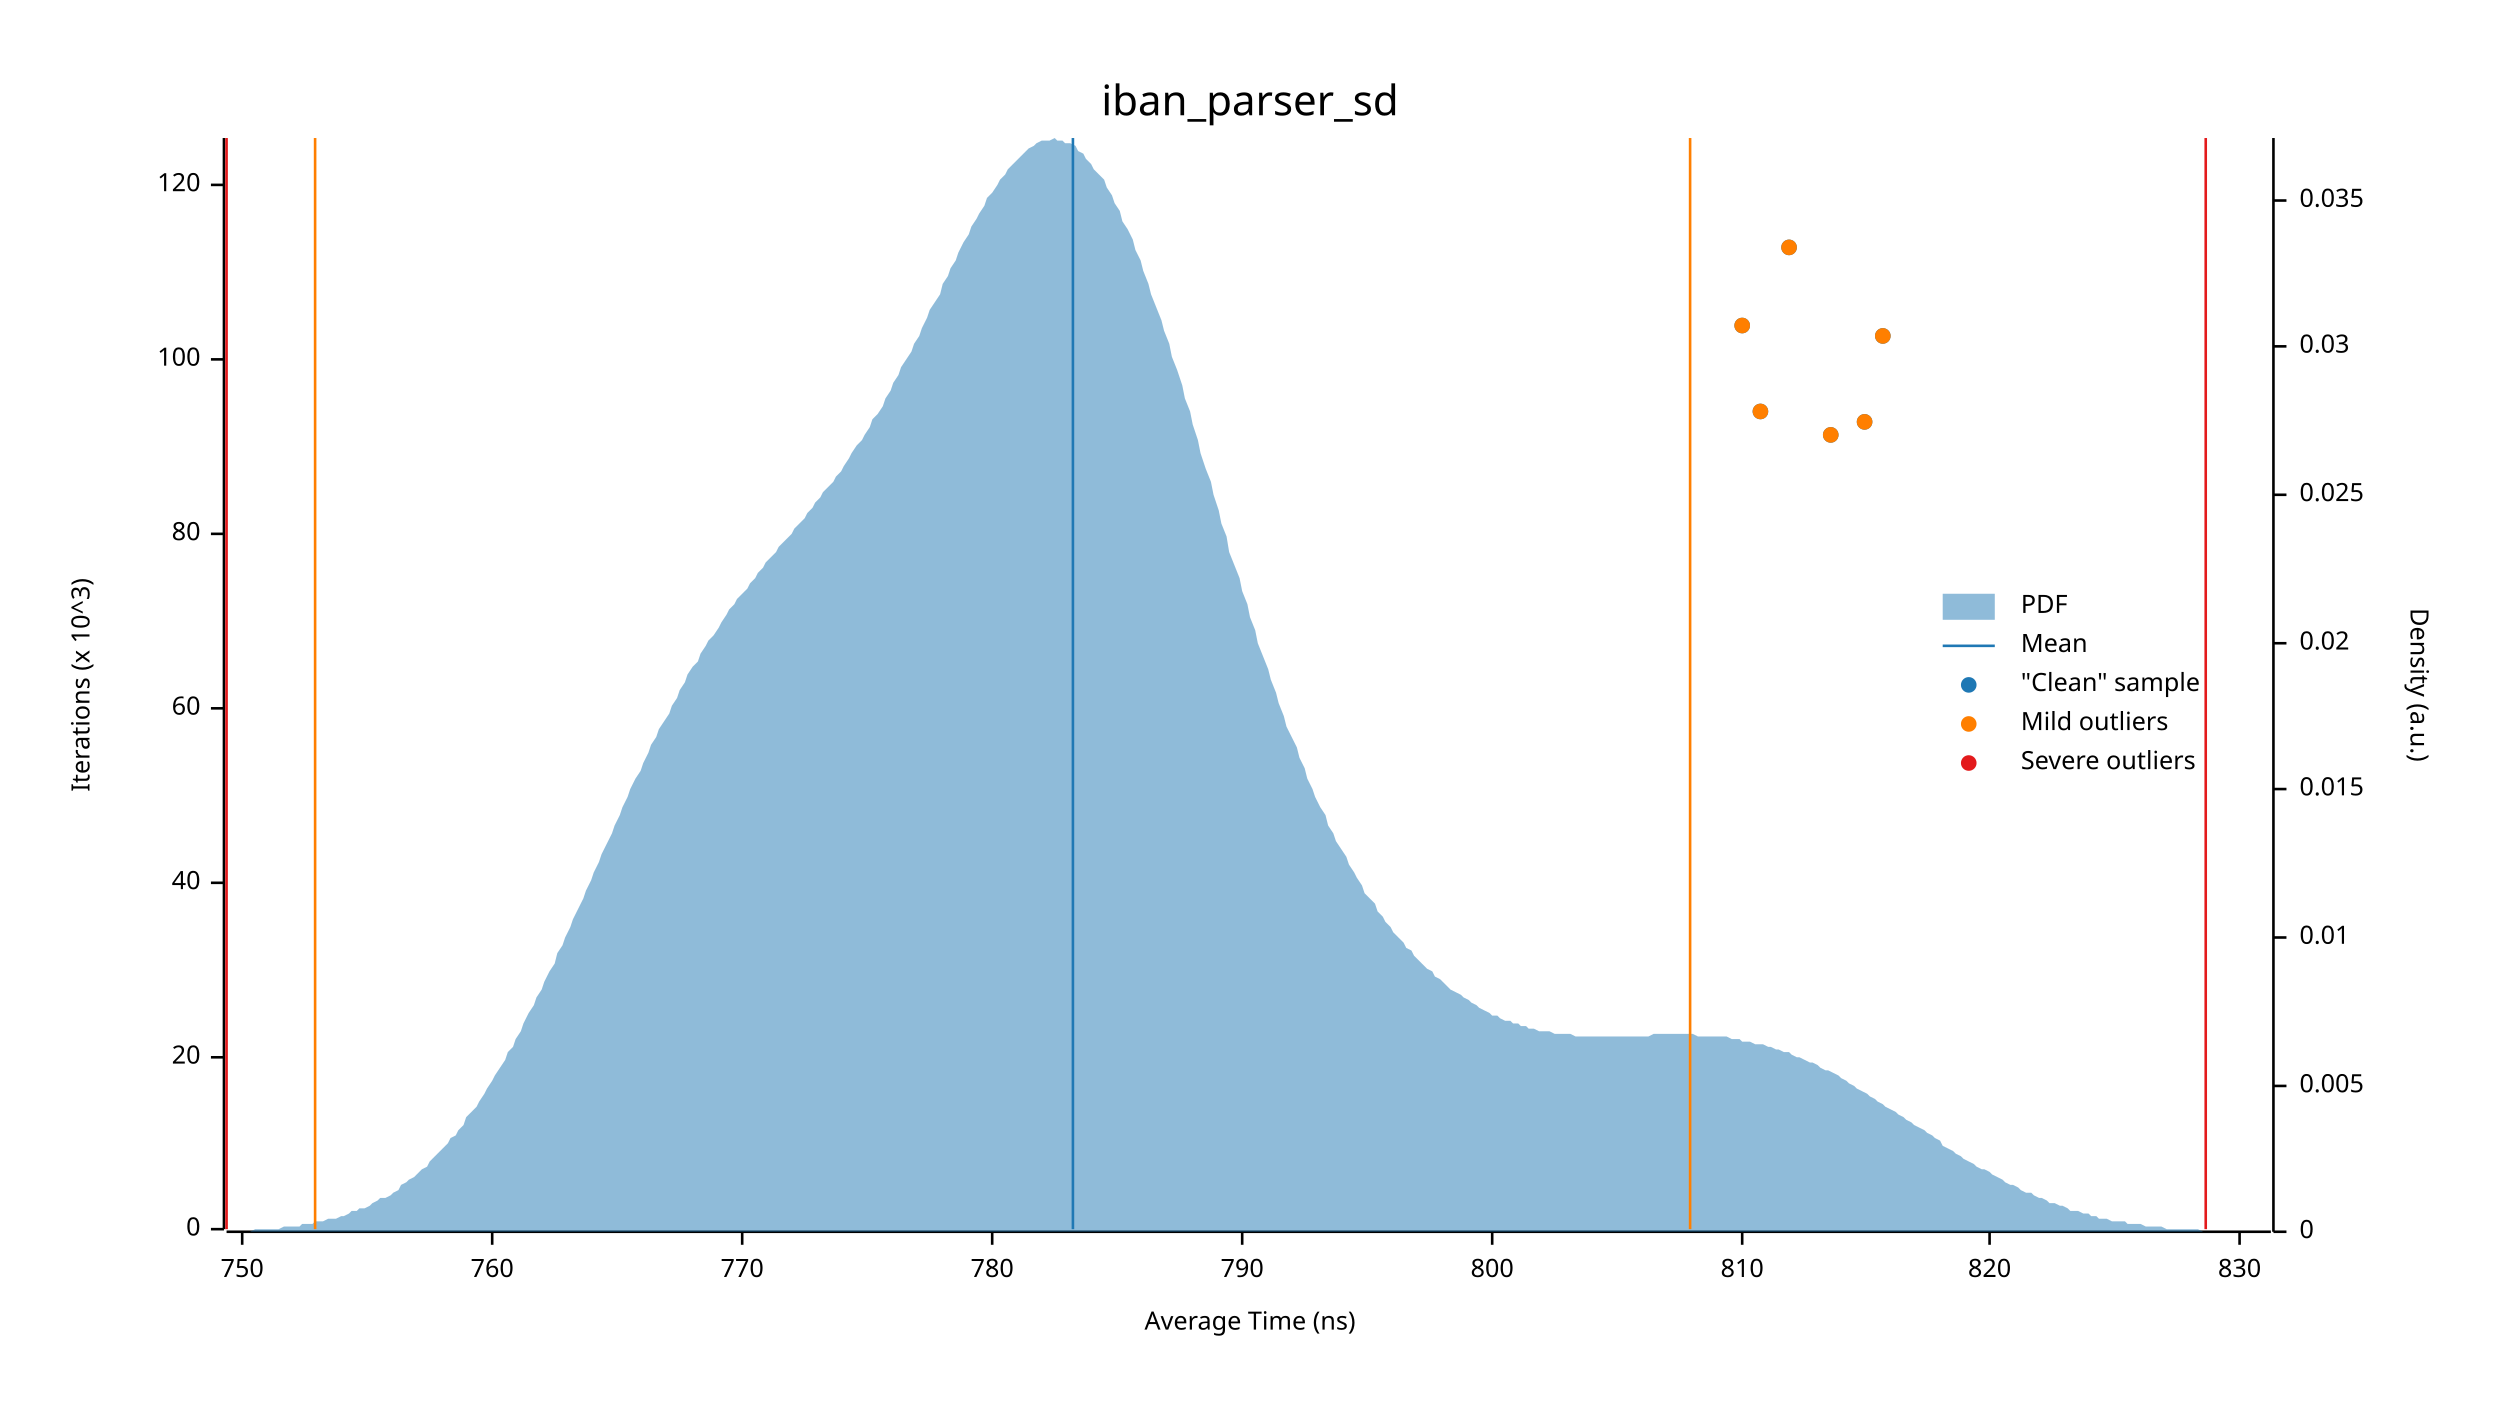
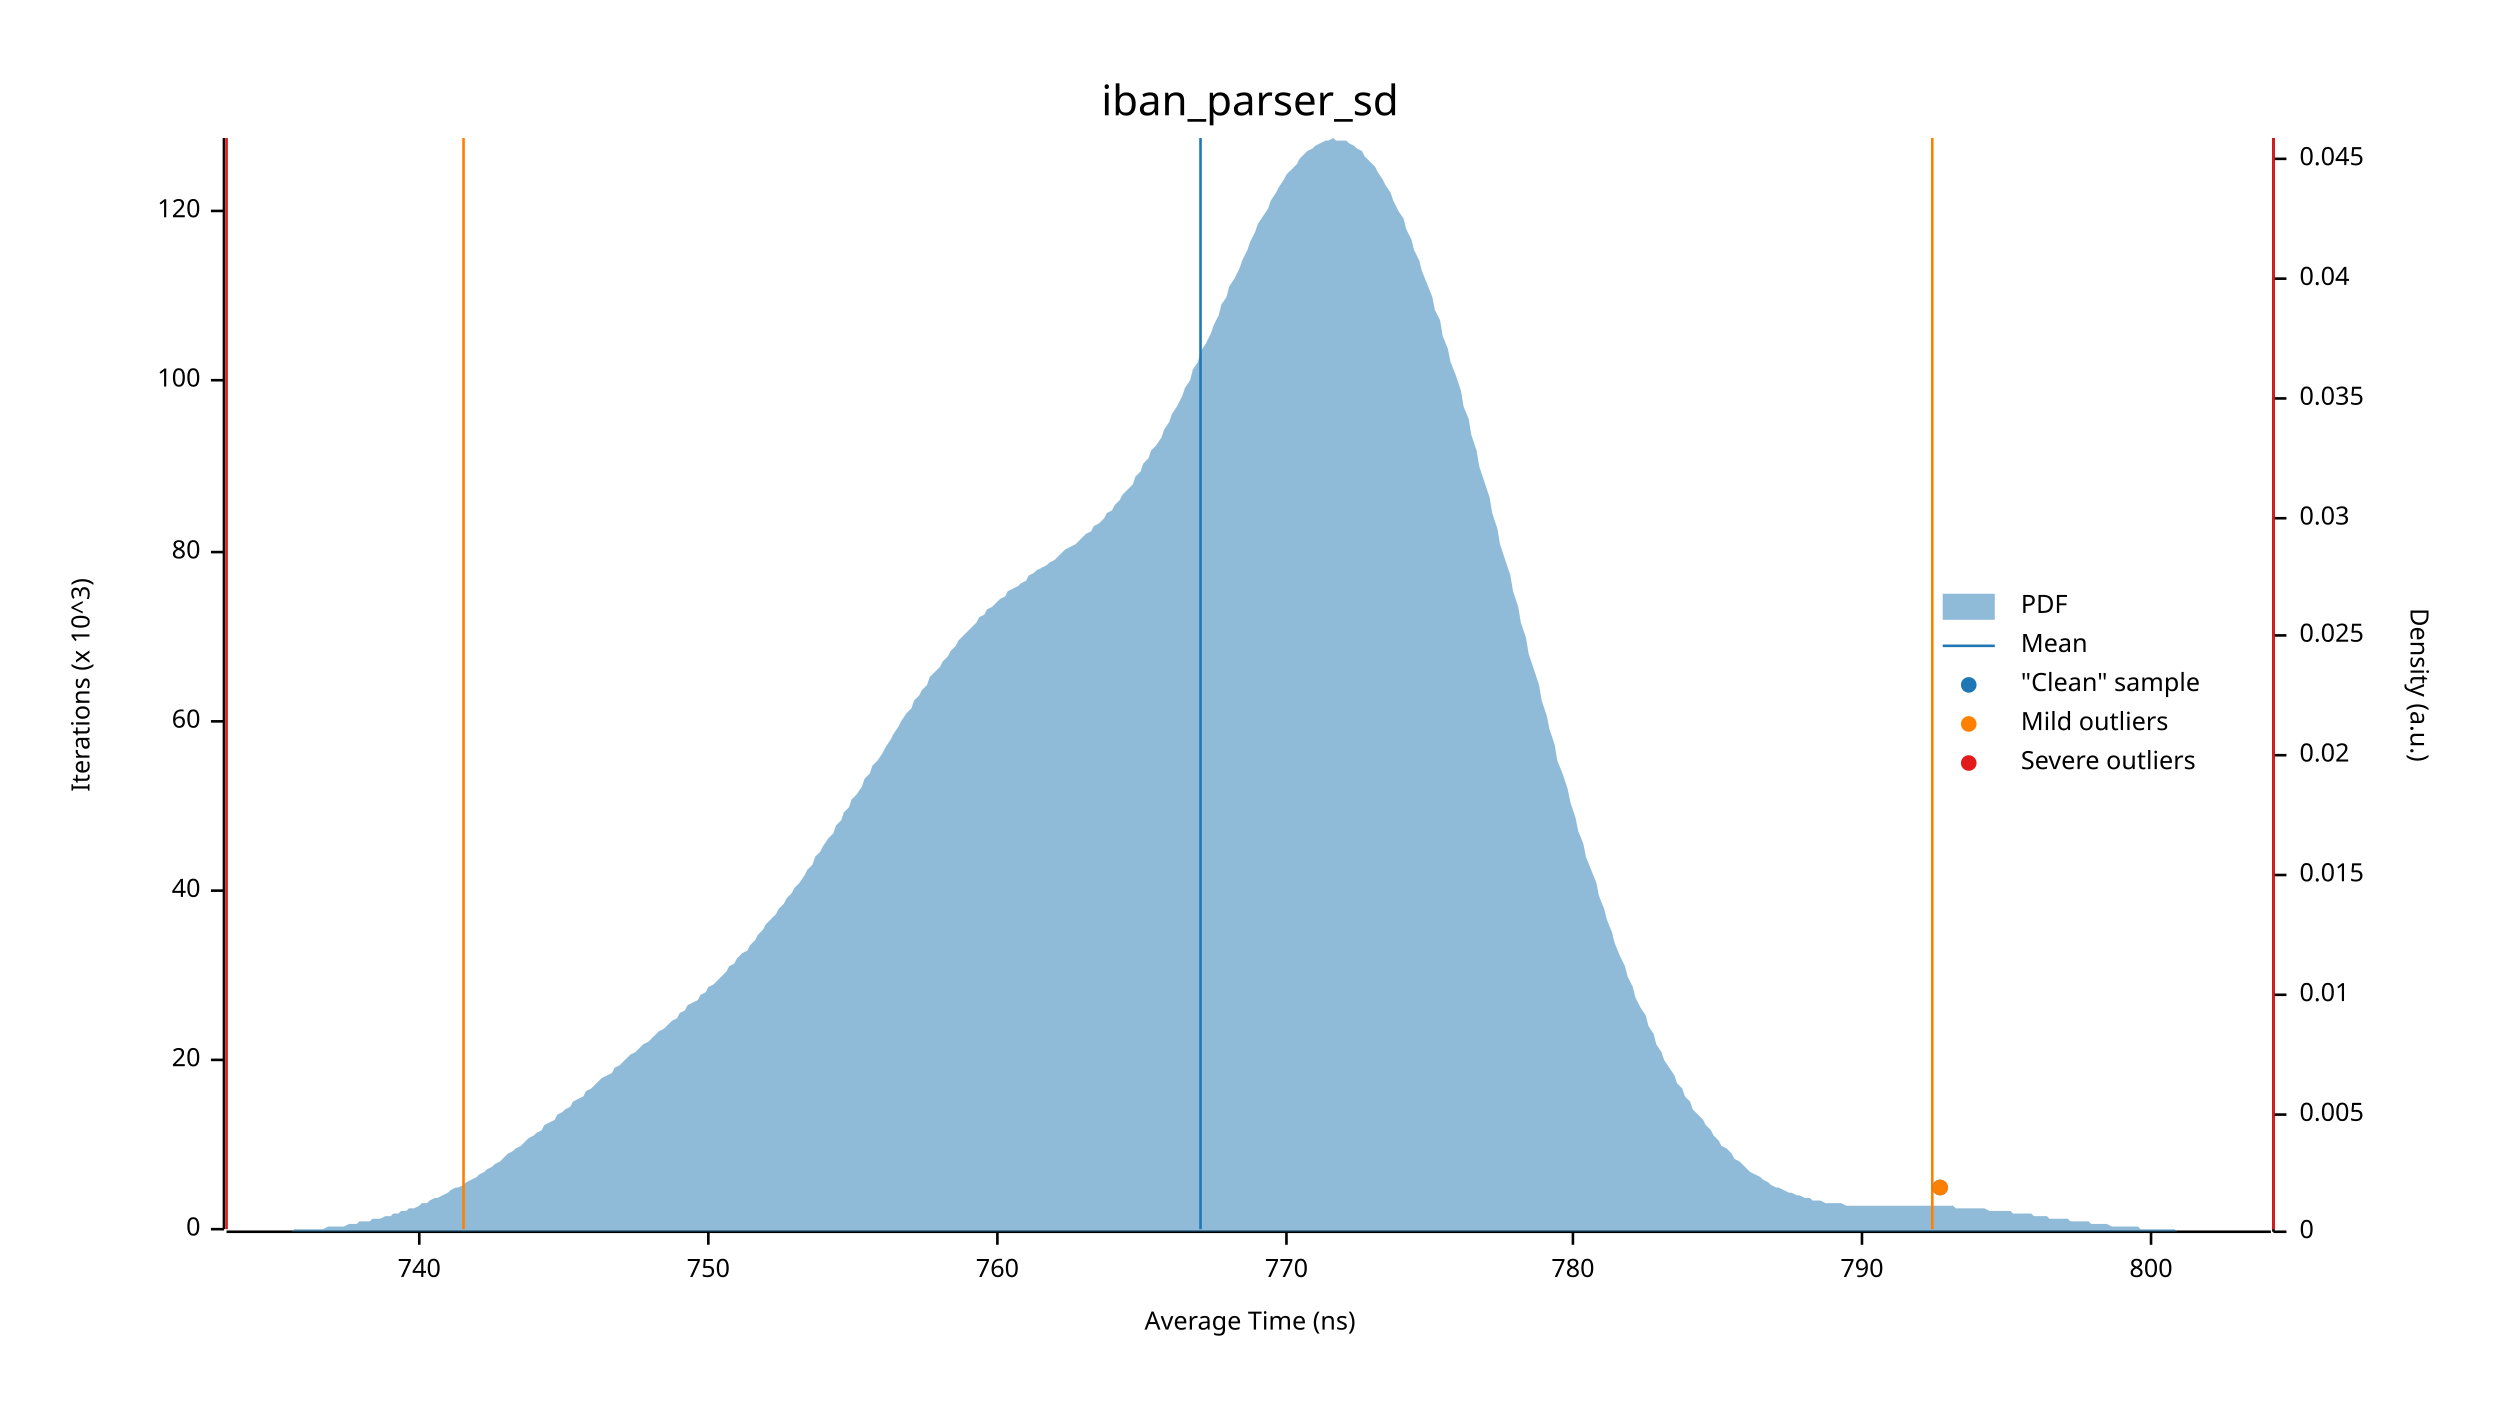
<svg xmlns="http://www.w3.org/2000/svg" width="960" height="540" viewBox="0 0 960 540">
  <text x="480" y="32" dy="0.76em" text-anchor="middle" font-family="sans-serif" font-size="16.129" opacity="1" fill="#000000">
iban_parser_sd
</text>
  <text x="27" y="263" dy="0.76em" text-anchor="middle" font-family="sans-serif" font-size="9.677" opacity="1" fill="#000000" transform="rotate(270, 27, 263)">
Iterations (x 10^3)
</text>
  <text x="480" y="513" dy="-0.5ex" text-anchor="middle" font-family="sans-serif" font-size="9.677" opacity="1" fill="#000000">
Average Time (ns)
</text>
  <polyline fill="none" opacity="1" stroke="#000000" stroke-width="1" points="86,53 86,472 " />
  <text x="77" y="472" dy="0.5ex" text-anchor="end" font-family="sans-serif" font-size="9.677" opacity="1" fill="#000000">
0
</text>
  <polyline fill="none" opacity="1" stroke="#000000" stroke-width="1" points="81,472 86,472 " />
-   <text x="77" y="406" dy="0.5ex" text-anchor="end" font-family="sans-serif" font-size="9.677" opacity="1" fill="#000000">
+   <text x="77" y="407" dy="0.5ex" text-anchor="end" font-family="sans-serif" font-size="9.677" opacity="1" fill="#000000">
20
</text>
-   <polyline fill="none" opacity="1" stroke="#000000" stroke-width="1" points="81,406 86,406 " />
-   <text x="77" y="339" dy="0.5ex" text-anchor="end" font-family="sans-serif" font-size="9.677" opacity="1" fill="#000000">
+   <polyline fill="none" opacity="1" stroke="#000000" stroke-width="1" points="81,407 86,407 " />
+   <text x="77" y="342" dy="0.5ex" text-anchor="end" font-family="sans-serif" font-size="9.677" opacity="1" fill="#000000">
40
</text>
-   <polyline fill="none" opacity="1" stroke="#000000" stroke-width="1" points="81,339 86,339 " />
-   <text x="77" y="272" dy="0.5ex" text-anchor="end" font-family="sans-serif" font-size="9.677" opacity="1" fill="#000000">
+   <polyline fill="none" opacity="1" stroke="#000000" stroke-width="1" points="81,342 86,342 " />
+   <text x="77" y="277" dy="0.5ex" text-anchor="end" font-family="sans-serif" font-size="9.677" opacity="1" fill="#000000">
60
</text>
-   <polyline fill="none" opacity="1" stroke="#000000" stroke-width="1" points="81,272 86,272 " />
-   <text x="77" y="205" dy="0.5ex" text-anchor="end" font-family="sans-serif" font-size="9.677" opacity="1" fill="#000000">
+   <polyline fill="none" opacity="1" stroke="#000000" stroke-width="1" points="81,277 86,277 " />
+   <text x="77" y="212" dy="0.5ex" text-anchor="end" font-family="sans-serif" font-size="9.677" opacity="1" fill="#000000">
80
</text>
-   <polyline fill="none" opacity="1" stroke="#000000" stroke-width="1" points="81,205 86,205 " />
-   <text x="77" y="138" dy="0.5ex" text-anchor="end" font-family="sans-serif" font-size="9.677" opacity="1" fill="#000000">
+   <polyline fill="none" opacity="1" stroke="#000000" stroke-width="1" points="81,212 86,212 " />
+   <text x="77" y="146" dy="0.5ex" text-anchor="end" font-family="sans-serif" font-size="9.677" opacity="1" fill="#000000">
100
</text>
-   <polyline fill="none" opacity="1" stroke="#000000" stroke-width="1" points="81,138 86,138 " />
-   <text x="77" y="71" dy="0.5ex" text-anchor="end" font-family="sans-serif" font-size="9.677" opacity="1" fill="#000000">
+   <polyline fill="none" opacity="1" stroke="#000000" stroke-width="1" points="81,146 86,146 " />
+   <text x="77" y="81" dy="0.5ex" text-anchor="end" font-family="sans-serif" font-size="9.677" opacity="1" fill="#000000">
120
</text>
-   <polyline fill="none" opacity="1" stroke="#000000" stroke-width="1" points="81,71 86,71 " />
+   <polyline fill="none" opacity="1" stroke="#000000" stroke-width="1" points="81,81 86,81 " />
  <polyline fill="none" opacity="1" stroke="#000000" stroke-width="1" points="87,473 872,473 " />
-   <text x="93" y="483" dy="0.76em" text-anchor="middle" font-family="sans-serif" font-size="9.677" opacity="1" fill="#000000">
+   <text x="161" y="483" dy="0.76em" text-anchor="middle" font-family="sans-serif" font-size="9.677" opacity="1" fill="#000000">
+ 740
+ </text>
+   <polyline fill="none" opacity="1" stroke="#000000" stroke-width="1" points="161,473 161,478 " />
+   <text x="272" y="483" dy="0.76em" text-anchor="middle" font-family="sans-serif" font-size="9.677" opacity="1" fill="#000000">
750
</text>
-   <polyline fill="none" opacity="1" stroke="#000000" stroke-width="1" points="93,473 93,478 " />
-   <text x="189" y="483" dy="0.76em" text-anchor="middle" font-family="sans-serif" font-size="9.677" opacity="1" fill="#000000">
+   <polyline fill="none" opacity="1" stroke="#000000" stroke-width="1" points="272,473 272,478 " />
+   <text x="383" y="483" dy="0.76em" text-anchor="middle" font-family="sans-serif" font-size="9.677" opacity="1" fill="#000000">
760
</text>
-   <polyline fill="none" opacity="1" stroke="#000000" stroke-width="1" points="189,473 189,478 " />
-   <text x="285" y="483" dy="0.76em" text-anchor="middle" font-family="sans-serif" font-size="9.677" opacity="1" fill="#000000">
+   <polyline fill="none" opacity="1" stroke="#000000" stroke-width="1" points="383,473 383,478 " />
+   <text x="494" y="483" dy="0.76em" text-anchor="middle" font-family="sans-serif" font-size="9.677" opacity="1" fill="#000000">
770
</text>
-   <polyline fill="none" opacity="1" stroke="#000000" stroke-width="1" points="285,473 285,478 " />
-   <text x="381" y="483" dy="0.76em" text-anchor="middle" font-family="sans-serif" font-size="9.677" opacity="1" fill="#000000">
+   <polyline fill="none" opacity="1" stroke="#000000" stroke-width="1" points="494,473 494,478 " />
+   <text x="604" y="483" dy="0.76em" text-anchor="middle" font-family="sans-serif" font-size="9.677" opacity="1" fill="#000000">
780
</text>
-   <polyline fill="none" opacity="1" stroke="#000000" stroke-width="1" points="381,473 381,478 " />
-   <text x="477" y="483" dy="0.76em" text-anchor="middle" font-family="sans-serif" font-size="9.677" opacity="1" fill="#000000">
+   <polyline fill="none" opacity="1" stroke="#000000" stroke-width="1" points="604,473 604,478 " />
+   <text x="715" y="483" dy="0.76em" text-anchor="middle" font-family="sans-serif" font-size="9.677" opacity="1" fill="#000000">
790
</text>
-   <polyline fill="none" opacity="1" stroke="#000000" stroke-width="1" points="477,473 477,478 " />
-   <text x="573" y="483" dy="0.76em" text-anchor="middle" font-family="sans-serif" font-size="9.677" opacity="1" fill="#000000">
+   <polyline fill="none" opacity="1" stroke="#000000" stroke-width="1" points="715,473 715,478 " />
+   <text x="826" y="483" dy="0.76em" text-anchor="middle" font-family="sans-serif" font-size="9.677" opacity="1" fill="#000000">
800
</text>
-   <polyline fill="none" opacity="1" stroke="#000000" stroke-width="1" points="573,473 573,478 " />
-   <text x="669" y="483" dy="0.76em" text-anchor="middle" font-family="sans-serif" font-size="9.677" opacity="1" fill="#000000">
- 810
- </text>
-   <polyline fill="none" opacity="1" stroke="#000000" stroke-width="1" points="669,473 669,478 " />
-   <text x="764" y="483" dy="0.76em" text-anchor="middle" font-family="sans-serif" font-size="9.677" opacity="1" fill="#000000">
- 820
- </text>
-   <polyline fill="none" opacity="1" stroke="#000000" stroke-width="1" points="764,473 764,478 " />
-   <text x="860" y="483" dy="0.76em" text-anchor="middle" font-family="sans-serif" font-size="9.677" opacity="1" fill="#000000">
- 830
- </text>
-   <polyline fill="none" opacity="1" stroke="#000000" stroke-width="1" points="860,473 860,478 " />
+   <polyline fill="none" opacity="1" stroke="#000000" stroke-width="1" points="826,473 826,478 " />
  <text x="933" y="263" dy="0.76em" text-anchor="middle" font-family="sans-serif" font-size="9.677" opacity="1" fill="#000000" transform="rotate(90, 933, 263)">
Density (a.u.)
</text>
  <polyline fill="none" opacity="1" stroke="#000000" stroke-width="1" points="873,53 873,473 " />
  <text x="883" y="473" dy="0.5ex" text-anchor="start" font-family="sans-serif" font-size="9.677" opacity="1" fill="#000000">
0
</text>
  <polyline fill="none" opacity="1" stroke="#000000" stroke-width="1" points="873,473 878,473 " />
-   <text x="883" y="417" dy="0.5ex" text-anchor="start" font-family="sans-serif" font-size="9.677" opacity="1" fill="#000000">
+   <text x="883" y="428" dy="0.5ex" text-anchor="start" font-family="sans-serif" font-size="9.677" opacity="1" fill="#000000">
0.005
</text>
-   <polyline fill="none" opacity="1" stroke="#000000" stroke-width="1" points="873,417 878,417 " />
-   <text x="883" y="360" dy="0.5ex" text-anchor="start" font-family="sans-serif" font-size="9.677" opacity="1" fill="#000000">
+   <polyline fill="none" opacity="1" stroke="#000000" stroke-width="1" points="873,428 878,428 " />
+   <text x="883" y="382" dy="0.5ex" text-anchor="start" font-family="sans-serif" font-size="9.677" opacity="1" fill="#000000">
0.01
</text>
-   <polyline fill="none" opacity="1" stroke="#000000" stroke-width="1" points="873,360 878,360 " />
-   <text x="883" y="303" dy="0.5ex" text-anchor="start" font-family="sans-serif" font-size="9.677" opacity="1" fill="#000000">
+   <polyline fill="none" opacity="1" stroke="#000000" stroke-width="1" points="873,382 878,382 " />
+   <text x="883" y="336" dy="0.5ex" text-anchor="start" font-family="sans-serif" font-size="9.677" opacity="1" fill="#000000">
0.015
</text>
-   <polyline fill="none" opacity="1" stroke="#000000" stroke-width="1" points="873,303 878,303 " />
-   <text x="883" y="247" dy="0.5ex" text-anchor="start" font-family="sans-serif" font-size="9.677" opacity="1" fill="#000000">
+   <polyline fill="none" opacity="1" stroke="#000000" stroke-width="1" points="873,336 878,336 " />
+   <text x="883" y="290" dy="0.5ex" text-anchor="start" font-family="sans-serif" font-size="9.677" opacity="1" fill="#000000">
0.02
</text>
-   <polyline fill="none" opacity="1" stroke="#000000" stroke-width="1" points="873,247 878,247 " />
-   <text x="883" y="190" dy="0.5ex" text-anchor="start" font-family="sans-serif" font-size="9.677" opacity="1" fill="#000000">
+   <polyline fill="none" opacity="1" stroke="#000000" stroke-width="1" points="873,290 878,290 " />
+   <text x="883" y="244" dy="0.5ex" text-anchor="start" font-family="sans-serif" font-size="9.677" opacity="1" fill="#000000">
0.025
</text>
-   <polyline fill="none" opacity="1" stroke="#000000" stroke-width="1" points="873,190 878,190 " />
-   <text x="883" y="133" dy="0.5ex" text-anchor="start" font-family="sans-serif" font-size="9.677" opacity="1" fill="#000000">
+   <polyline fill="none" opacity="1" stroke="#000000" stroke-width="1" points="873,244 878,244 " />
+   <text x="883" y="199" dy="0.5ex" text-anchor="start" font-family="sans-serif" font-size="9.677" opacity="1" fill="#000000">
0.03
</text>
-   <polyline fill="none" opacity="1" stroke="#000000" stroke-width="1" points="873,133 878,133 " />
-   <text x="883" y="77" dy="0.5ex" text-anchor="start" font-family="sans-serif" font-size="9.677" opacity="1" fill="#000000">
+   <polyline fill="none" opacity="1" stroke="#000000" stroke-width="1" points="873,199 878,199 " />
+   <text x="883" y="153" dy="0.5ex" text-anchor="start" font-family="sans-serif" font-size="9.677" opacity="1" fill="#000000">
0.035
</text>
-   <polyline fill="none" opacity="1" stroke="#000000" stroke-width="1" points="873,77 878,77 " />
-   <polygon opacity="0.5" fill="#1F78B4" points="87,473 88,473 90,473 91,473 93,473 94,473 96,473 98,472 99,472 101,472 102,472 104,472 105,472 107,472 109,471 110,471 112,471 113,471 115,471 116,470 118,470 120,470 121,469 123,469 124,469 126,468 127,468 129,468 131,467 132,467 134,466 135,465 137,465 138,464 140,464 142,463 143,462 145,461 146,460 148,460 150,459 151,458 153,457 154,455 156,454 157,453 159,452 161,450 162,449 164,448 165,446 167,444 168,443 170,441 172,439 173,437 175,436 176,434 178,432 179,429 181,427 183,425 184,423 186,420 187,418 189,415 190,413 192,410 194,407 195,404 197,402 198,399 200,396 201,393 203,389 205,386 206,383 208,380 209,377 211,373 213,370 214,366 216,363 217,360 219,356 220,353 222,349 224,345 225,342 227,338 228,335 230,331 231,328 233,324 235,320 236,317 238,313 239,310 241,306 242,303 244,299 246,296 247,293 249,289 250,286 252,283 253,280 255,277 257,274 258,271 260,268 261,265 263,262 264,259 266,256 268,254 269,251 271,248 272,246 274,244 276,241 277,239 279,236 280,234 282,232 283,230 285,228 287,226 288,224 290,222 291,220 293,218 294,216 296,214 298,212 299,210 301,208 302,207 304,205 305,203 307,201 309,199 310,197 312,195 313,193 315,191 316,189 318,187 320,185 321,183 323,181 324,179 326,176 327,174 329,171 331,169 332,167 334,164 335,161 337,159 339,156 340,153 342,150 343,147 345,144 346,141 348,138 350,135 351,132 353,129 354,126 356,122 357,119 359,116 361,113 362,109 364,106 365,103 367,100 368,97 370,93 372,90 373,87 375,84 376,82 378,79 379,76 381,74 383,71 384,69 386,67 387,65 389,63 391,61 392,60 394,58 395,57 397,56 398,55 400,54 402,54 403,54 405,53 406,54 408,54 409,55 411,55 413,56 414,58 416,59 417,61 419,63 420,65 422,67 424,69 425,72 427,75 428,78 430,81 431,85 433,88 435,92 436,96 438,100 439,104 441,109 442,113 444,118 446,123 447,127 449,132 450,137 452,142 454,148 455,153 457,158 458,163 460,169 461,174 463,180 465,185 466,190 468,196 469,201 471,206 472,212 474,217 476,222 477,227 479,232 480,237 482,242 483,247 485,252 487,257 488,261 490,266 491,270 493,275 494,279 496,283 498,287 499,291 501,295 502,299 504,303 505,306 507,310 509,313 510,317 512,320 513,323 515,326 517,329 518,332 520,335 521,337 523,340 524,343 526,345 528,347 529,350 531,352 532,354 534,356 535,358 537,360 539,362 540,364 542,365 543,367 545,369 546,370 548,372 550,373 551,375 553,376 554,377 556,379 557,380 559,381 561,382 562,383 564,384 565,385 567,386 568,387 570,388 572,389 573,390 575,390 576,391 578,392 580,392 581,393 583,393 584,394 586,394 587,395 589,395 591,396 592,396 594,396 595,396 597,397 598,397 600,397 602,397 603,397 605,398 606,398 608,398 609,398 611,398 613,398 614,398 616,398 617,398 619,398 620,398 622,398 624,398 625,398 627,398 628,398 630,398 632,398 633,398 635,397 636,397 638,397 639,397 641,397 643,397 644,397 646,397 647,397 649,397 650,397 652,398 654,398 655,398 657,398 658,398 660,398 661,398 663,398 665,399 666,399 668,399 669,400 671,400 672,400 674,401 676,401 677,401 679,402 680,402 682,403 683,403 685,404 687,404 688,405 690,406 691,406 693,407 695,408 696,408 698,409 699,410 701,411 702,411 704,412 706,413 707,414 709,415 710,416 712,417 713,418 715,419 717,420 718,421 720,422 721,423 723,424 724,425 726,426 728,427 729,428 731,429 732,430 734,431 735,432 737,433 739,434 740,435 742,436 743,437 745,438 746,440 748,441 750,442 751,443 753,444 754,445 756,446 758,447 759,448 761,449 762,449 764,450 765,451 767,452 769,453 770,454 772,455 773,455 775,456 776,457 778,458 780,458 781,459 783,460 784,460 786,461 787,462 789,462 791,463 792,463 794,464 795,465 797,465 798,465 800,466 802,466 803,467 805,467 806,468 808,468 809,468 811,469 813,469 814,469 816,469 817,470 819,470 821,470 822,470 824,471 825,471 827,471 828,471 830,471 832,472 833,472 835,472 836,472 838,472 839,472 841,472 843,472 844,472 846,473 847,473 849,473 850,473 852,473 854,473 855,473 857,473 858,473 860,473 861,473 863,473 865,473 866,473 868,473 869,473 871,473 873,473 873,473 87,473 " />
-   <polyline fill="none" opacity="1" stroke="#1F78B4" stroke-width="1" points="412,472 412,53 " />
-   <polyline fill="none" opacity="1" stroke="#FF7F00" stroke-width="1" points="121,472 121,53 " />
-   <polyline fill="none" opacity="1" stroke="#FF7F00" stroke-width="1" points="649,472 649,53 " />
+   <polyline fill="none" opacity="1" stroke="#000000" stroke-width="1" points="873,153 878,153 " />
+   <text x="883" y="107" dy="0.5ex" text-anchor="start" font-family="sans-serif" font-size="9.677" opacity="1" fill="#000000">
+ 0.04
+ </text>
+   <polyline fill="none" opacity="1" stroke="#000000" stroke-width="1" points="873,107 878,107 " />
+   <text x="883" y="61" dy="0.5ex" text-anchor="start" font-family="sans-serif" font-size="9.677" opacity="1" fill="#000000">
+ 0.045
+ </text>
+   <polyline fill="none" opacity="1" stroke="#000000" stroke-width="1" points="873,61 878,61 " />
+   <polygon opacity="0.5" fill="#1F78B4" points="87,473 88,473 90,473 91,473 93,473 94,473 96,473 98,473 99,473 101,473 102,473 104,473 105,473 107,473 109,473 110,473 112,473 113,472 115,472 116,472 118,472 120,472 121,472 123,472 124,472 126,471 127,471 129,471 131,471 132,471 134,470 135,470 137,470 138,469 140,469 142,469 143,468 145,468 146,468 148,467 150,467 151,466 153,466 154,465 156,465 157,464 159,464 161,463 162,462 164,462 165,461 167,460 168,460 170,459 172,458 173,457 175,456 176,456 178,455 179,454 181,453 183,452 184,451 186,450 187,449 189,448 190,447 192,446 194,444 195,443 197,442 198,441 200,440 201,439 203,437 205,436 206,435 208,434 209,432 211,431 213,430 214,428 216,427 217,426 219,425 220,423 222,422 224,421 225,419 227,418 228,417 230,415 231,414 233,413 235,412 236,410 238,409 239,408 241,406 242,405 244,404 246,402 247,401 249,400 250,399 252,397 253,396 255,395 257,393 258,392 260,391 261,389 263,388 264,386 266,385 268,384 269,382 271,381 272,379 274,378 276,376 277,375 279,373 280,371 282,370 283,368 285,366 287,365 288,363 290,361 291,359 293,357 294,355 296,353 298,351 299,349 301,347 302,345 304,343 305,341 307,339 309,336 310,334 312,332 313,329 315,327 316,325 318,322 320,320 321,317 323,315 324,312 326,310 327,307 329,305 331,302 332,299 334,297 335,294 337,292 339,289 340,287 342,284 343,282 345,279 346,277 348,274 350,272 351,269 353,267 354,265 356,263 357,260 359,258 361,256 362,254 364,252 365,250 367,248 368,246 370,244 372,242 373,241 375,239 376,237 378,236 379,234 381,233 383,231 384,230 386,229 387,227 389,226 391,225 392,224 394,223 395,221 397,220 398,219 400,218 402,217 403,216 405,215 406,214 408,212 409,211 411,210 413,209 414,208 416,206 417,205 419,204 420,202 422,201 424,199 425,197 427,196 428,194 430,192 431,190 433,188 435,186 436,183 438,181 439,178 441,176 442,173 444,171 446,168 447,165 449,162 450,159 452,156 454,152 455,149 457,146 458,142 460,139 461,135 463,132 465,128 466,125 468,121 469,117 471,114 472,110 474,107 476,103 477,100 479,96 480,93 482,89 483,86 485,83 487,80 488,77 490,74 491,72 493,69 494,67 496,65 498,63 499,61 501,59 502,58 504,57 505,56 507,55 509,54 510,54 512,53 513,54 515,54 517,54 518,55 520,56 521,57 523,58 524,60 526,62 528,64 529,66 531,69 532,71 534,74 535,77 537,81 539,84 540,88 542,92 543,96 545,100 546,104 548,109 550,114 551,119 553,123 554,129 556,134 557,139 559,144 561,150 562,156 564,161 565,167 567,173 568,179 570,185 572,191 573,197 575,203 576,209 578,215 580,221 581,227 583,233 584,239 586,245 587,251 589,257 591,263 592,269 594,275 595,280 597,286 598,292 600,297 602,303 603,308 605,314 606,319 608,324 609,329 611,334 613,339 614,344 616,349 617,353 619,358 620,362 622,367 624,371 625,375 627,379 628,383 630,387 632,390 633,394 635,397 636,401 638,404 639,407 641,410 643,413 644,416 646,418 647,421 649,423 650,426 652,428 654,430 655,432 657,434 658,436 660,438 661,440 663,441 665,443 666,445 668,446 669,447 671,449 672,450 674,451 676,452 677,453 679,454 680,455 682,456 683,456 685,457 687,458 688,458 690,459 691,459 693,460 695,460 696,461 698,461 699,461 701,462 702,462 704,462 706,462 707,462 709,463 710,463 712,463 713,463 715,463 717,463 718,463 720,463 721,463 723,463 724,463 726,463 728,463 729,463 731,463 732,463 734,463 735,463 737,463 739,463 740,463 742,463 743,463 745,463 746,463 748,463 750,463 751,464 753,464 754,464 756,464 758,464 759,464 761,464 762,464 764,465 765,465 767,465 769,465 770,465 772,465 773,466 775,466 776,466 778,466 780,466 781,467 783,467 784,467 786,467 787,468 789,468 791,468 792,468 794,468 795,469 797,469 798,469 800,469 802,469 803,470 805,470 806,470 808,470 809,470 811,471 813,471 814,471 816,471 817,471 819,471 821,471 822,472 824,472 825,472 827,472 828,472 830,472 832,472 833,472 835,472 836,473 838,473 839,473 841,473 843,473 844,473 846,473 847,473 849,473 850,473 852,473 854,473 855,473 857,473 858,473 860,473 861,473 863,473 865,473 866,473 868,473 869,473 871,473 873,473 873,473 87,473 " />
+   <polyline fill="none" opacity="1" stroke="#1F78B4" stroke-width="1" points="461,472 461,53 " />
+   <polyline fill="none" opacity="1" stroke="#FF7F00" stroke-width="1" points="178,472 178,53 " />
+   <polyline fill="none" opacity="1" stroke="#FF7F00" stroke-width="1" points="742,472 742,53 " />
  <polyline fill="none" opacity="1" stroke="#E31A1C" stroke-width="1" points="87,472 87,53 " />
-   <polyline fill="none" opacity="1" stroke="#E31A1C" stroke-width="1" points="847,472 847,53 " />
-   <circle cx="703" cy="167" r="3" opacity="1" fill="#1F78B4" stroke="none" stroke-width="1" />
-   <circle cx="716" cy="162" r="3" opacity="1" fill="#1F78B4" stroke="none" stroke-width="1" />
-   <circle cx="676" cy="158" r="3" opacity="1" fill="#1F78B4" stroke="none" stroke-width="1" />
-   <circle cx="723" cy="129" r="3" opacity="1" fill="#1F78B4" stroke="none" stroke-width="1" />
-   <circle cx="669" cy="125" r="3" opacity="1" fill="#1F78B4" stroke="none" stroke-width="1" />
-   <circle cx="687" cy="95" r="3" opacity="1" fill="#1F78B4" stroke="none" stroke-width="1" />
-   <circle cx="703" cy="167" r="3" opacity="1" fill="#FF7F00" stroke="none" stroke-width="1" />
-   <circle cx="716" cy="162" r="3" opacity="1" fill="#FF7F00" stroke="none" stroke-width="1" />
-   <circle cx="676" cy="158" r="3" opacity="1" fill="#FF7F00" stroke="none" stroke-width="1" />
-   <circle cx="723" cy="129" r="3" opacity="1" fill="#FF7F00" stroke="none" stroke-width="1" />
-   <circle cx="669" cy="125" r="3" opacity="1" fill="#FF7F00" stroke="none" stroke-width="1" />
-   <circle cx="687" cy="95" r="3" opacity="1" fill="#FF7F00" stroke="none" stroke-width="1" />
+   <polyline fill="none" opacity="1" stroke="#E31A1C" stroke-width="1" points="873,472 873,53 " />
+   <circle cx="745" cy="456" r="3" opacity="1" fill="#1F78B4" stroke="none" stroke-width="1" />
+   <circle cx="745" cy="456" r="3" opacity="1" fill="#FF7F00" stroke="none" stroke-width="1" />
  <text x="776" y="228" dy="0.76em" text-anchor="start" font-family="sans-serif" font-size="9.677" opacity="1" fill="#000000">
PDF
</text>
  <text x="776" y="243" dy="0.76em" text-anchor="start" font-family="sans-serif" font-size="9.677" opacity="1" fill="#000000">
Mean
</text>
  <text x="776" y="258" dy="0.76em" text-anchor="start" font-family="sans-serif" font-size="9.677" opacity="1" fill="#000000">
"Clean" sample
</text>
  <text x="776" y="273" dy="0.76em" text-anchor="start" font-family="sans-serif" font-size="9.677" opacity="1" fill="#000000">
Mild outliers
</text>
  <text x="776" y="288" dy="0.76em" text-anchor="start" font-family="sans-serif" font-size="9.677" opacity="1" fill="#000000">
Severe outliers
</text>
  <rect x="746" y="228" width="20" height="10" opacity="0.5" fill="#1F78B4" stroke="none" />
  <polyline fill="none" opacity="1" stroke="#1F78B4" stroke-width="1" points="746,248 766,248 " />
  <circle cx="756" cy="263" r="3" opacity="1" fill="#1F78B4" stroke="none" stroke-width="1" />
  <circle cx="756" cy="278" r="3" opacity="1" fill="#FF7F00" stroke="none" stroke-width="1" />
  <circle cx="756" cy="293" r="3" opacity="1" fill="#E31A1C" stroke="none" stroke-width="1" />
</svg>
